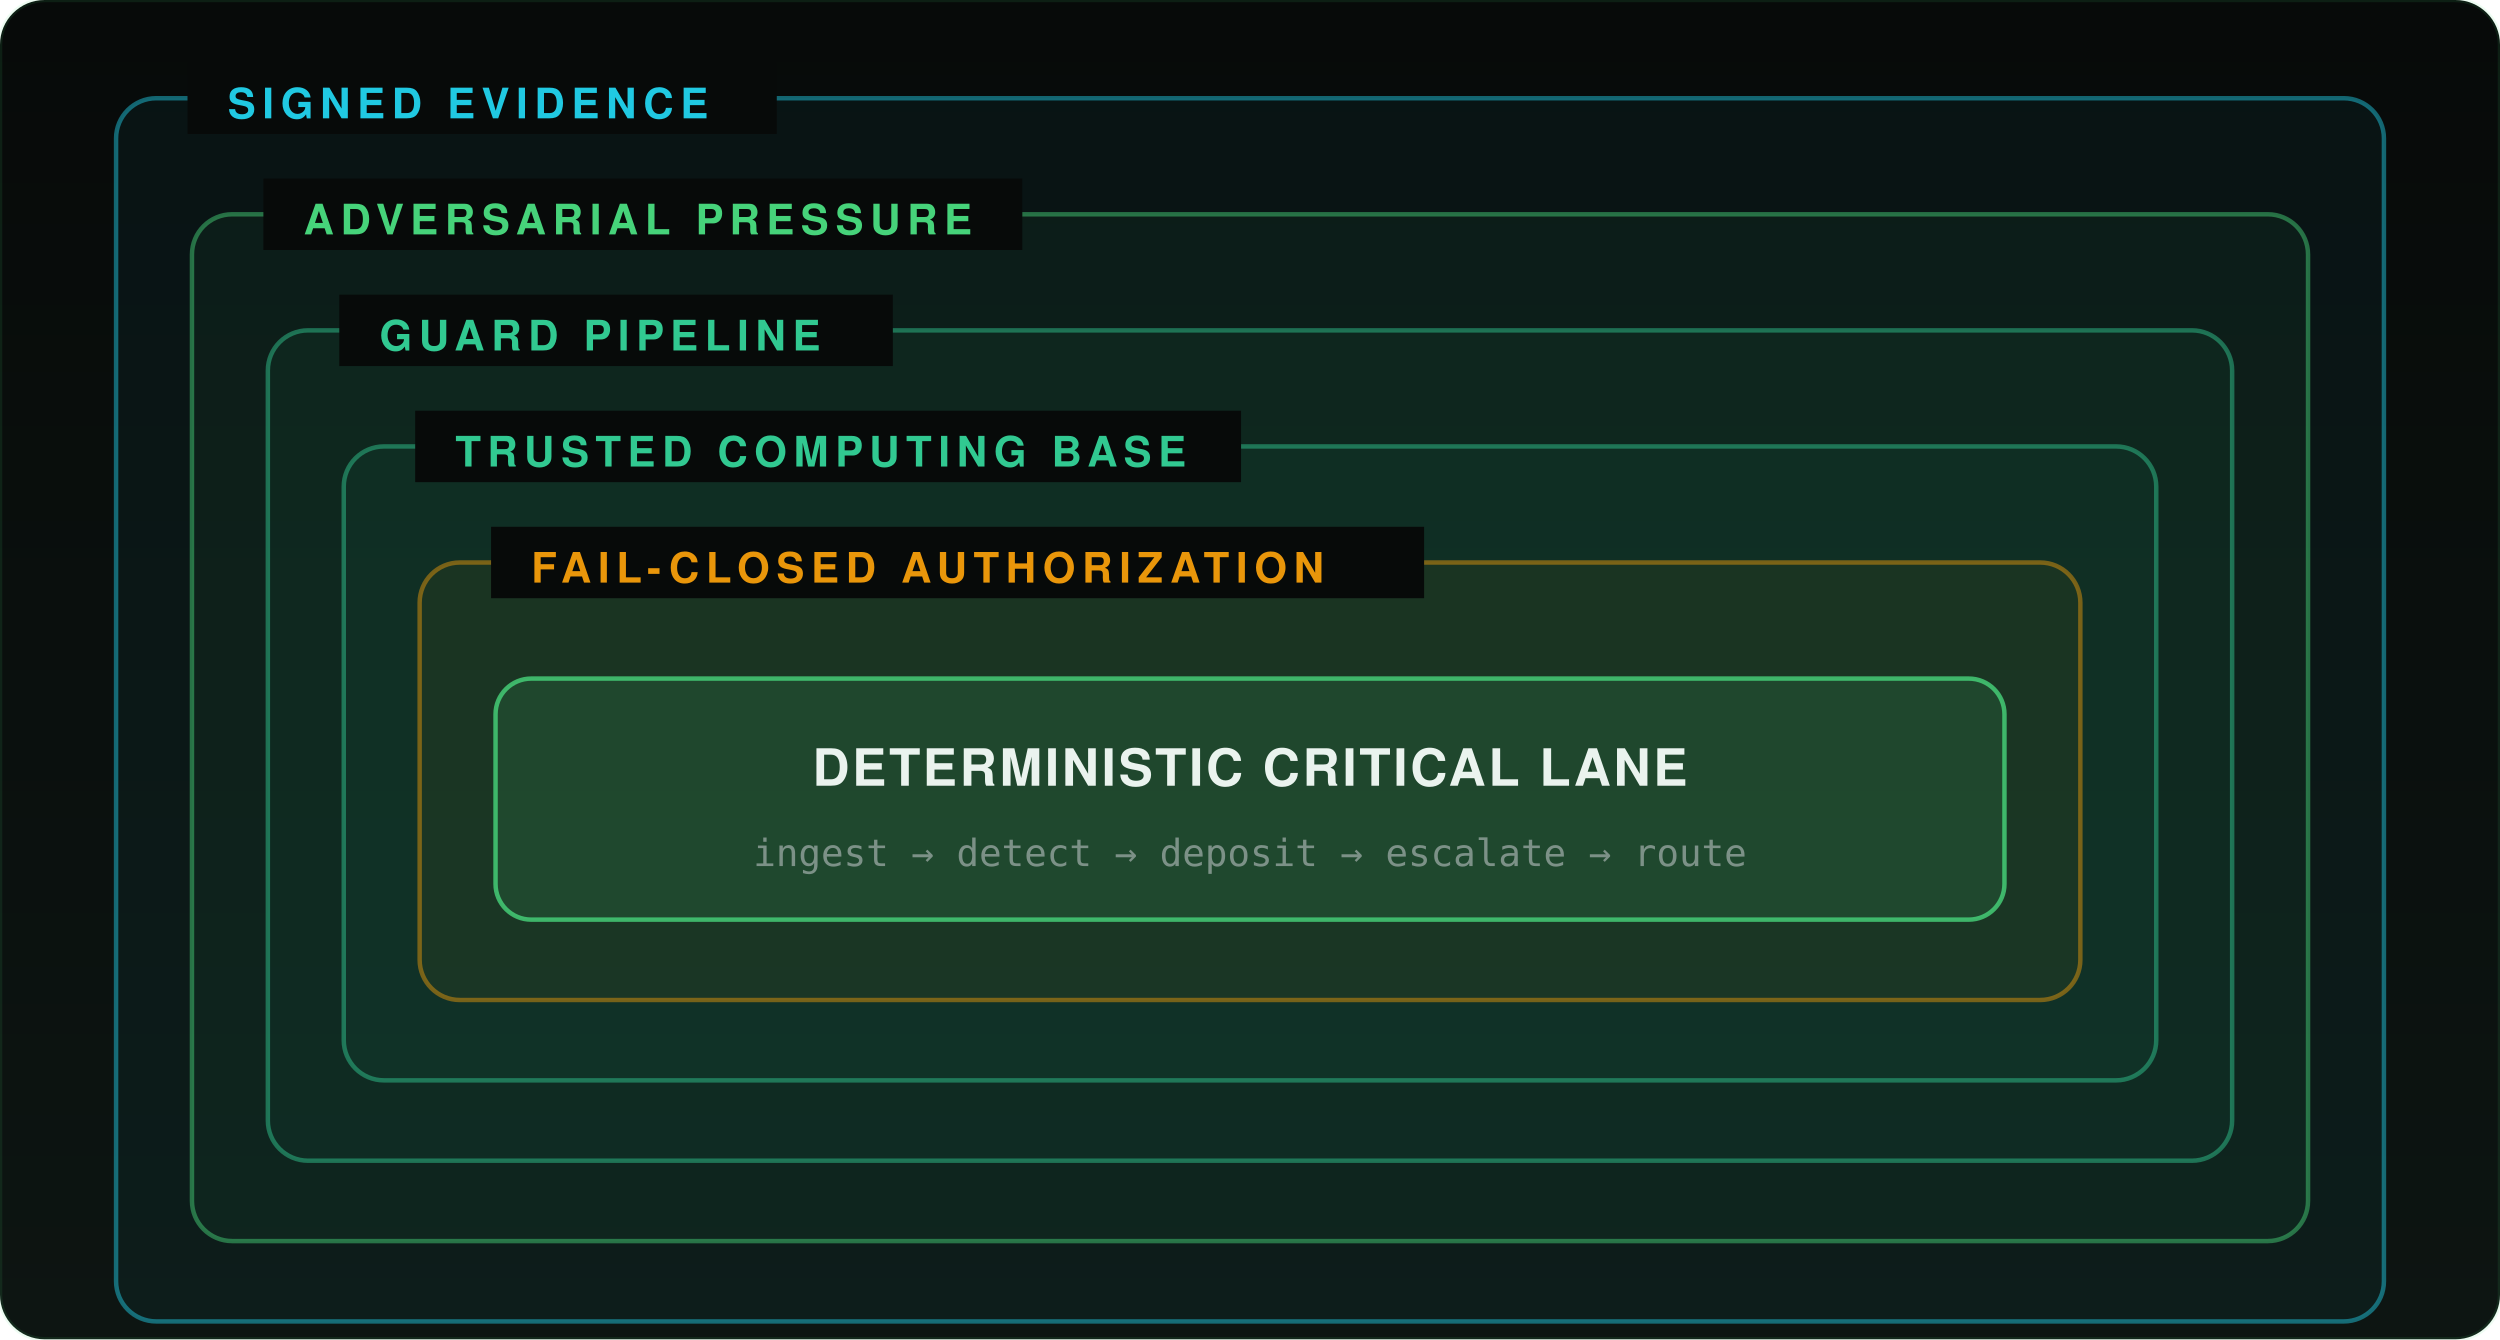
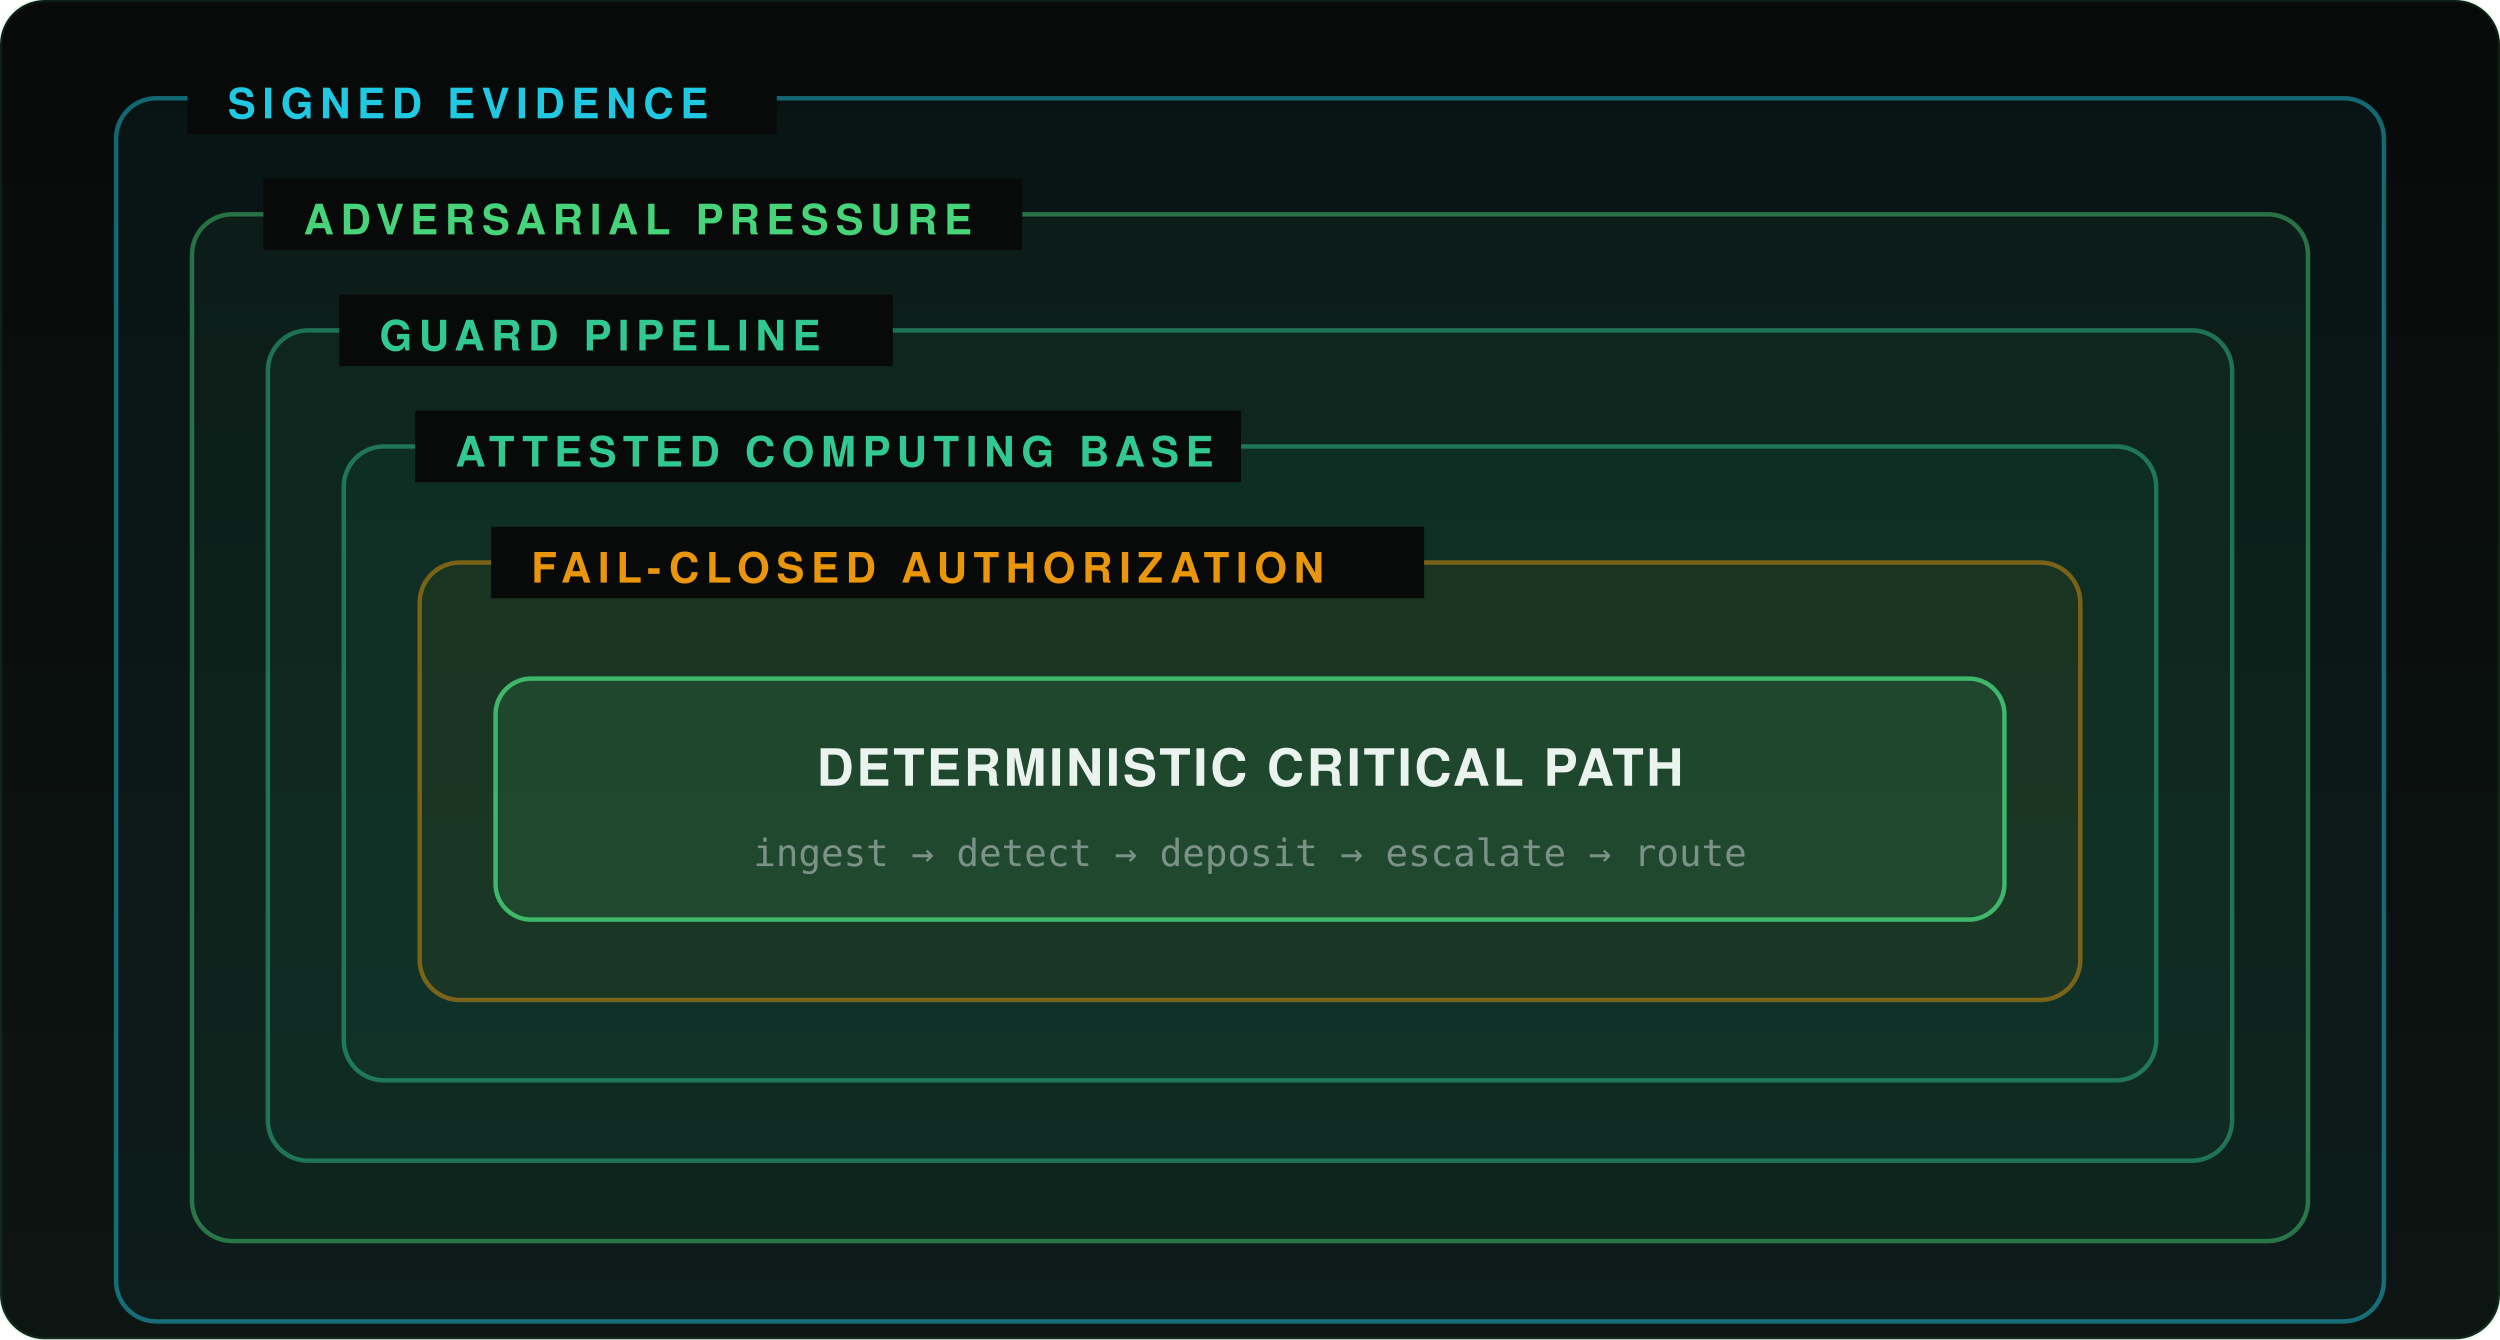
- <svg xmlns="http://www.w3.org/2000/svg" viewBox="0 0 560 300" width="560" height="300" role="img" aria-label="Defense in depth: five layers wrap the deterministic critical lane - fail-closed authorization, a named trusted computing base, the guard pipeline, adversarial pressure, and signed evidence. Each one fails closed.">
+ <svg xmlns="http://www.w3.org/2000/svg" viewBox="0 0 560 300" width="560" height="300" role="img" aria-label="Defense in depth: five layers wrap the deterministic critical path - fail-closed authorization, a named attested computing base, the guard pipeline, adversarial pressure, and signed evidence. Each one fails closed.">
  <defs>
    <linearGradient id="scm-bg" x1="0" y1="0" x2="0" y2="1">
      <stop offset="0" stop-color="#070a09" />
      <stop offset="1" stop-color="#0d1512" />
    </linearGradient>
    <linearGradient id="scm-fill" x1="0" y1="0" x2="0" y2="1">
      <stop offset="0" stop-color="#4ade80" stop-opacity="0.30" />
      <stop offset="1" stop-color="#4ade80" stop-opacity="0.02" />
    </linearGradient>
  </defs>
  <rect width="560" height="300" rx="10" fill="url(#scm-bg)" />
  <rect width="560" height="300" rx="10" fill="none" stroke="#4ade80" stroke-opacity="0.10" />
  <rect x="26" y="22" width="508" height="274" rx="9" fill="#22d3ee" fill-opacity="0.045" stroke="#22d3ee" stroke-opacity="0.45" />
  <rect x="42" y="14" width="132" height="16" fill="#070a09" />
  <text x="51" y="26.5" font-family="-apple-system, 'Segoe UI', Helvetica, Arial, sans-serif" font-size="9.4" font-weight="700" letter-spacing="1.5" fill="#22d3ee" fill-opacity="0.95">SIGNED EVIDENCE</text>
  <rect x="43" y="48" width="474" height="230" rx="9" fill="#4ade80" fill-opacity="0.045" stroke="#4ade80" stroke-opacity="0.45" />
  <rect x="59" y="40" width="170" height="16" fill="#070a09" />
  <text x="68" y="52.5" font-family="-apple-system, 'Segoe UI', Helvetica, Arial, sans-serif" font-size="9.4" font-weight="700" letter-spacing="1.5" fill="#4ade80" fill-opacity="0.95">ADVERSARIAL PRESSURE</text>
  <rect x="60" y="74" width="440" height="186" rx="9" fill="#34d399" fill-opacity="0.045" stroke="#34d399" stroke-opacity="0.45" />
  <rect x="76" y="66" width="124" height="16" fill="#070a09" />
  <text x="85" y="78.5" font-family="-apple-system, 'Segoe UI', Helvetica, Arial, sans-serif" font-size="9.4" font-weight="700" letter-spacing="1.5" fill="#34d399" fill-opacity="0.95">GUARD PIPELINE</text>
  <rect x="77" y="100" width="406" height="142" rx="9" fill="#34d399" fill-opacity="0.045" stroke="#34d399" stroke-opacity="0.45" />
  <rect x="93" y="92" width="185" height="16" fill="#070a09" />
-   <text x="102" y="104.5" font-family="-apple-system, 'Segoe UI', Helvetica, Arial, sans-serif" font-size="9.4" font-weight="700" letter-spacing="1.5" fill="#34d399" fill-opacity="0.95">TRUSTED COMPUTING BASE</text>
+   <text x="102" y="104.5" font-family="-apple-system, 'Segoe UI', Helvetica, Arial, sans-serif" font-size="9.4" font-weight="700" letter-spacing="1.5" fill="#34d399" fill-opacity="0.95">ATTESTED COMPUTING BASE</text>
  <rect x="94" y="126" width="372" height="98" rx="9" fill="#f59e0b" fill-opacity="0.045" stroke="#f59e0b" stroke-opacity="0.45" />
  <rect x="110" y="118" width="209" height="16" fill="#070a09" />
  <text x="119" y="130.5" font-family="-apple-system, 'Segoe UI', Helvetica, Arial, sans-serif" font-size="9.4" font-weight="700" letter-spacing="1.5" fill="#f59e0b" fill-opacity="0.95">FAIL-CLOSED AUTHORIZATION</text>
  <rect x="111" y="152" width="338" height="54" rx="8" fill="#4ade80" fill-opacity="0.11" stroke="#4ade80" stroke-opacity="0.75" />
-   <text x="280" y="176" text-anchor="middle" font-family="-apple-system, 'Segoe UI', Helvetica, Arial, sans-serif" font-size="11.5" font-weight="700" letter-spacing="0.6" fill="#eaf3ee">DETERMINISTIC CRITICAL LANE</text>
+   <text x="280" y="176" text-anchor="middle" font-family="-apple-system, 'Segoe UI', Helvetica, Arial, sans-serif" font-size="11.5" font-weight="700" letter-spacing="0.6" fill="#eaf3ee">DETERMINISTIC CRITICAL PATH</text>
  <text x="280" y="194" text-anchor="middle" font-family="ui-monospace, SFMono-Regular, 'SF Mono', Menlo, Consolas, monospace" font-size="8.4" fill="#7c9187">ingest → detect → deposit → escalate → route</text>
</svg>
